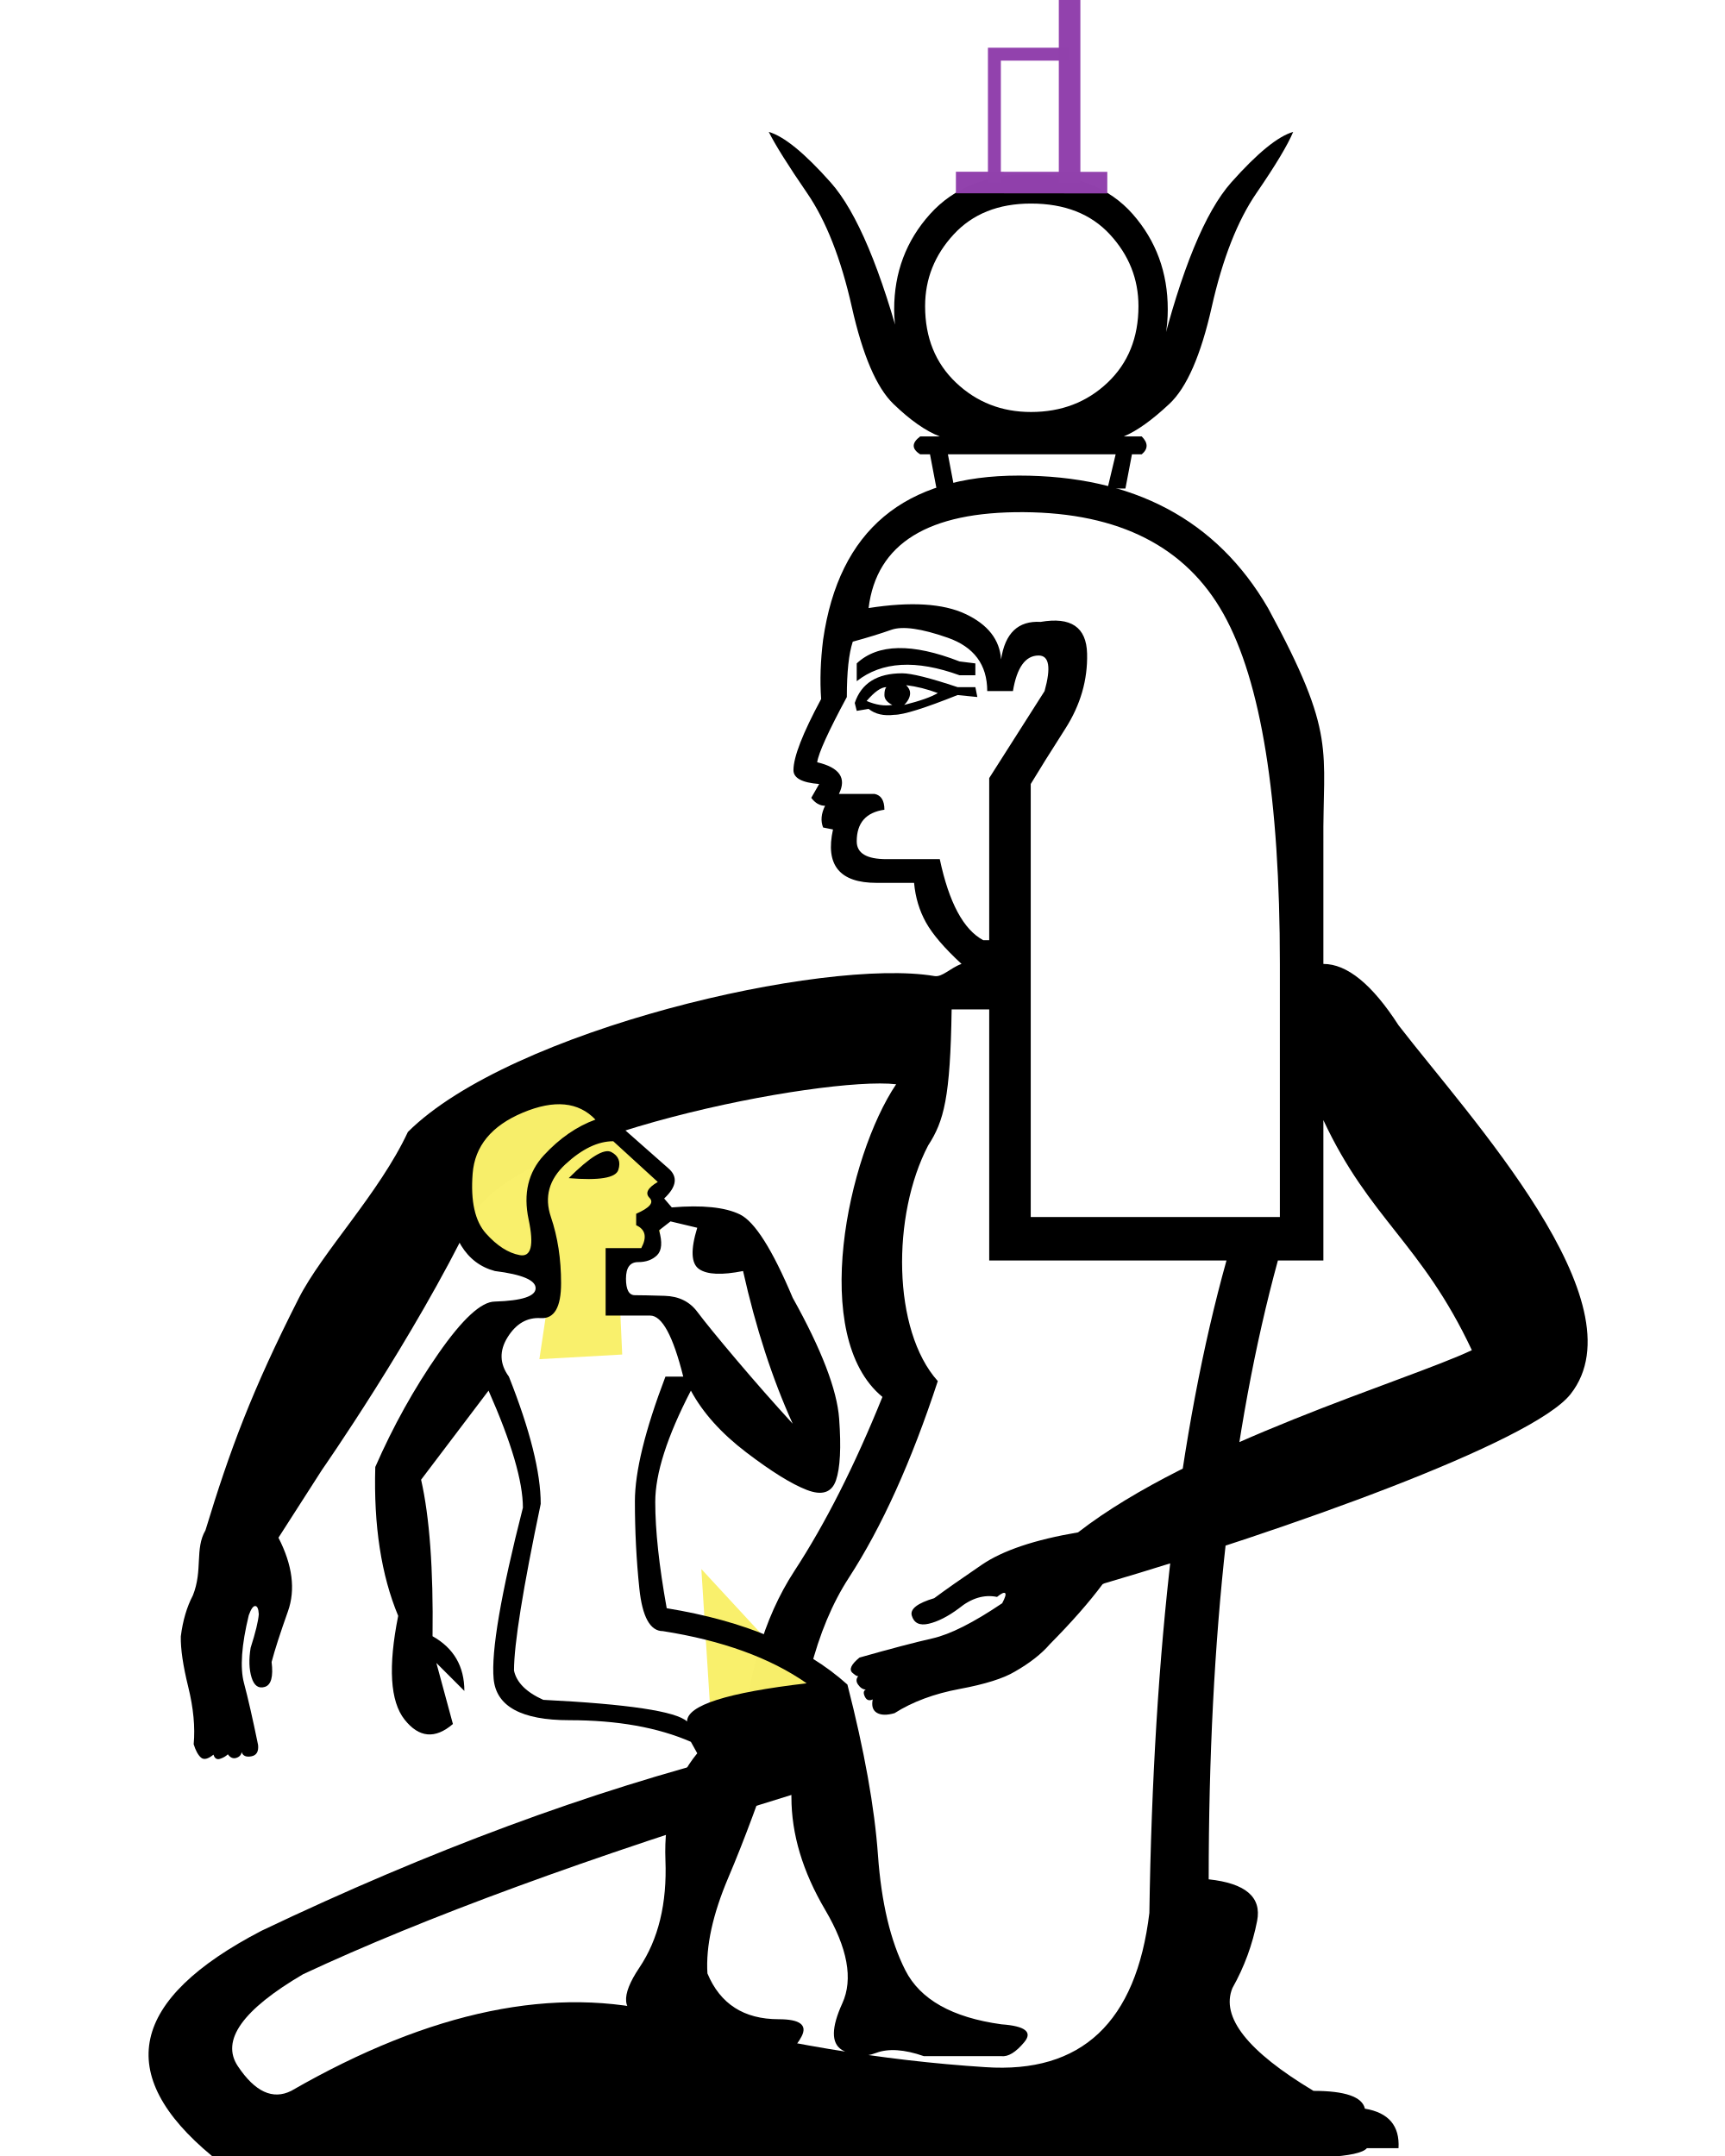
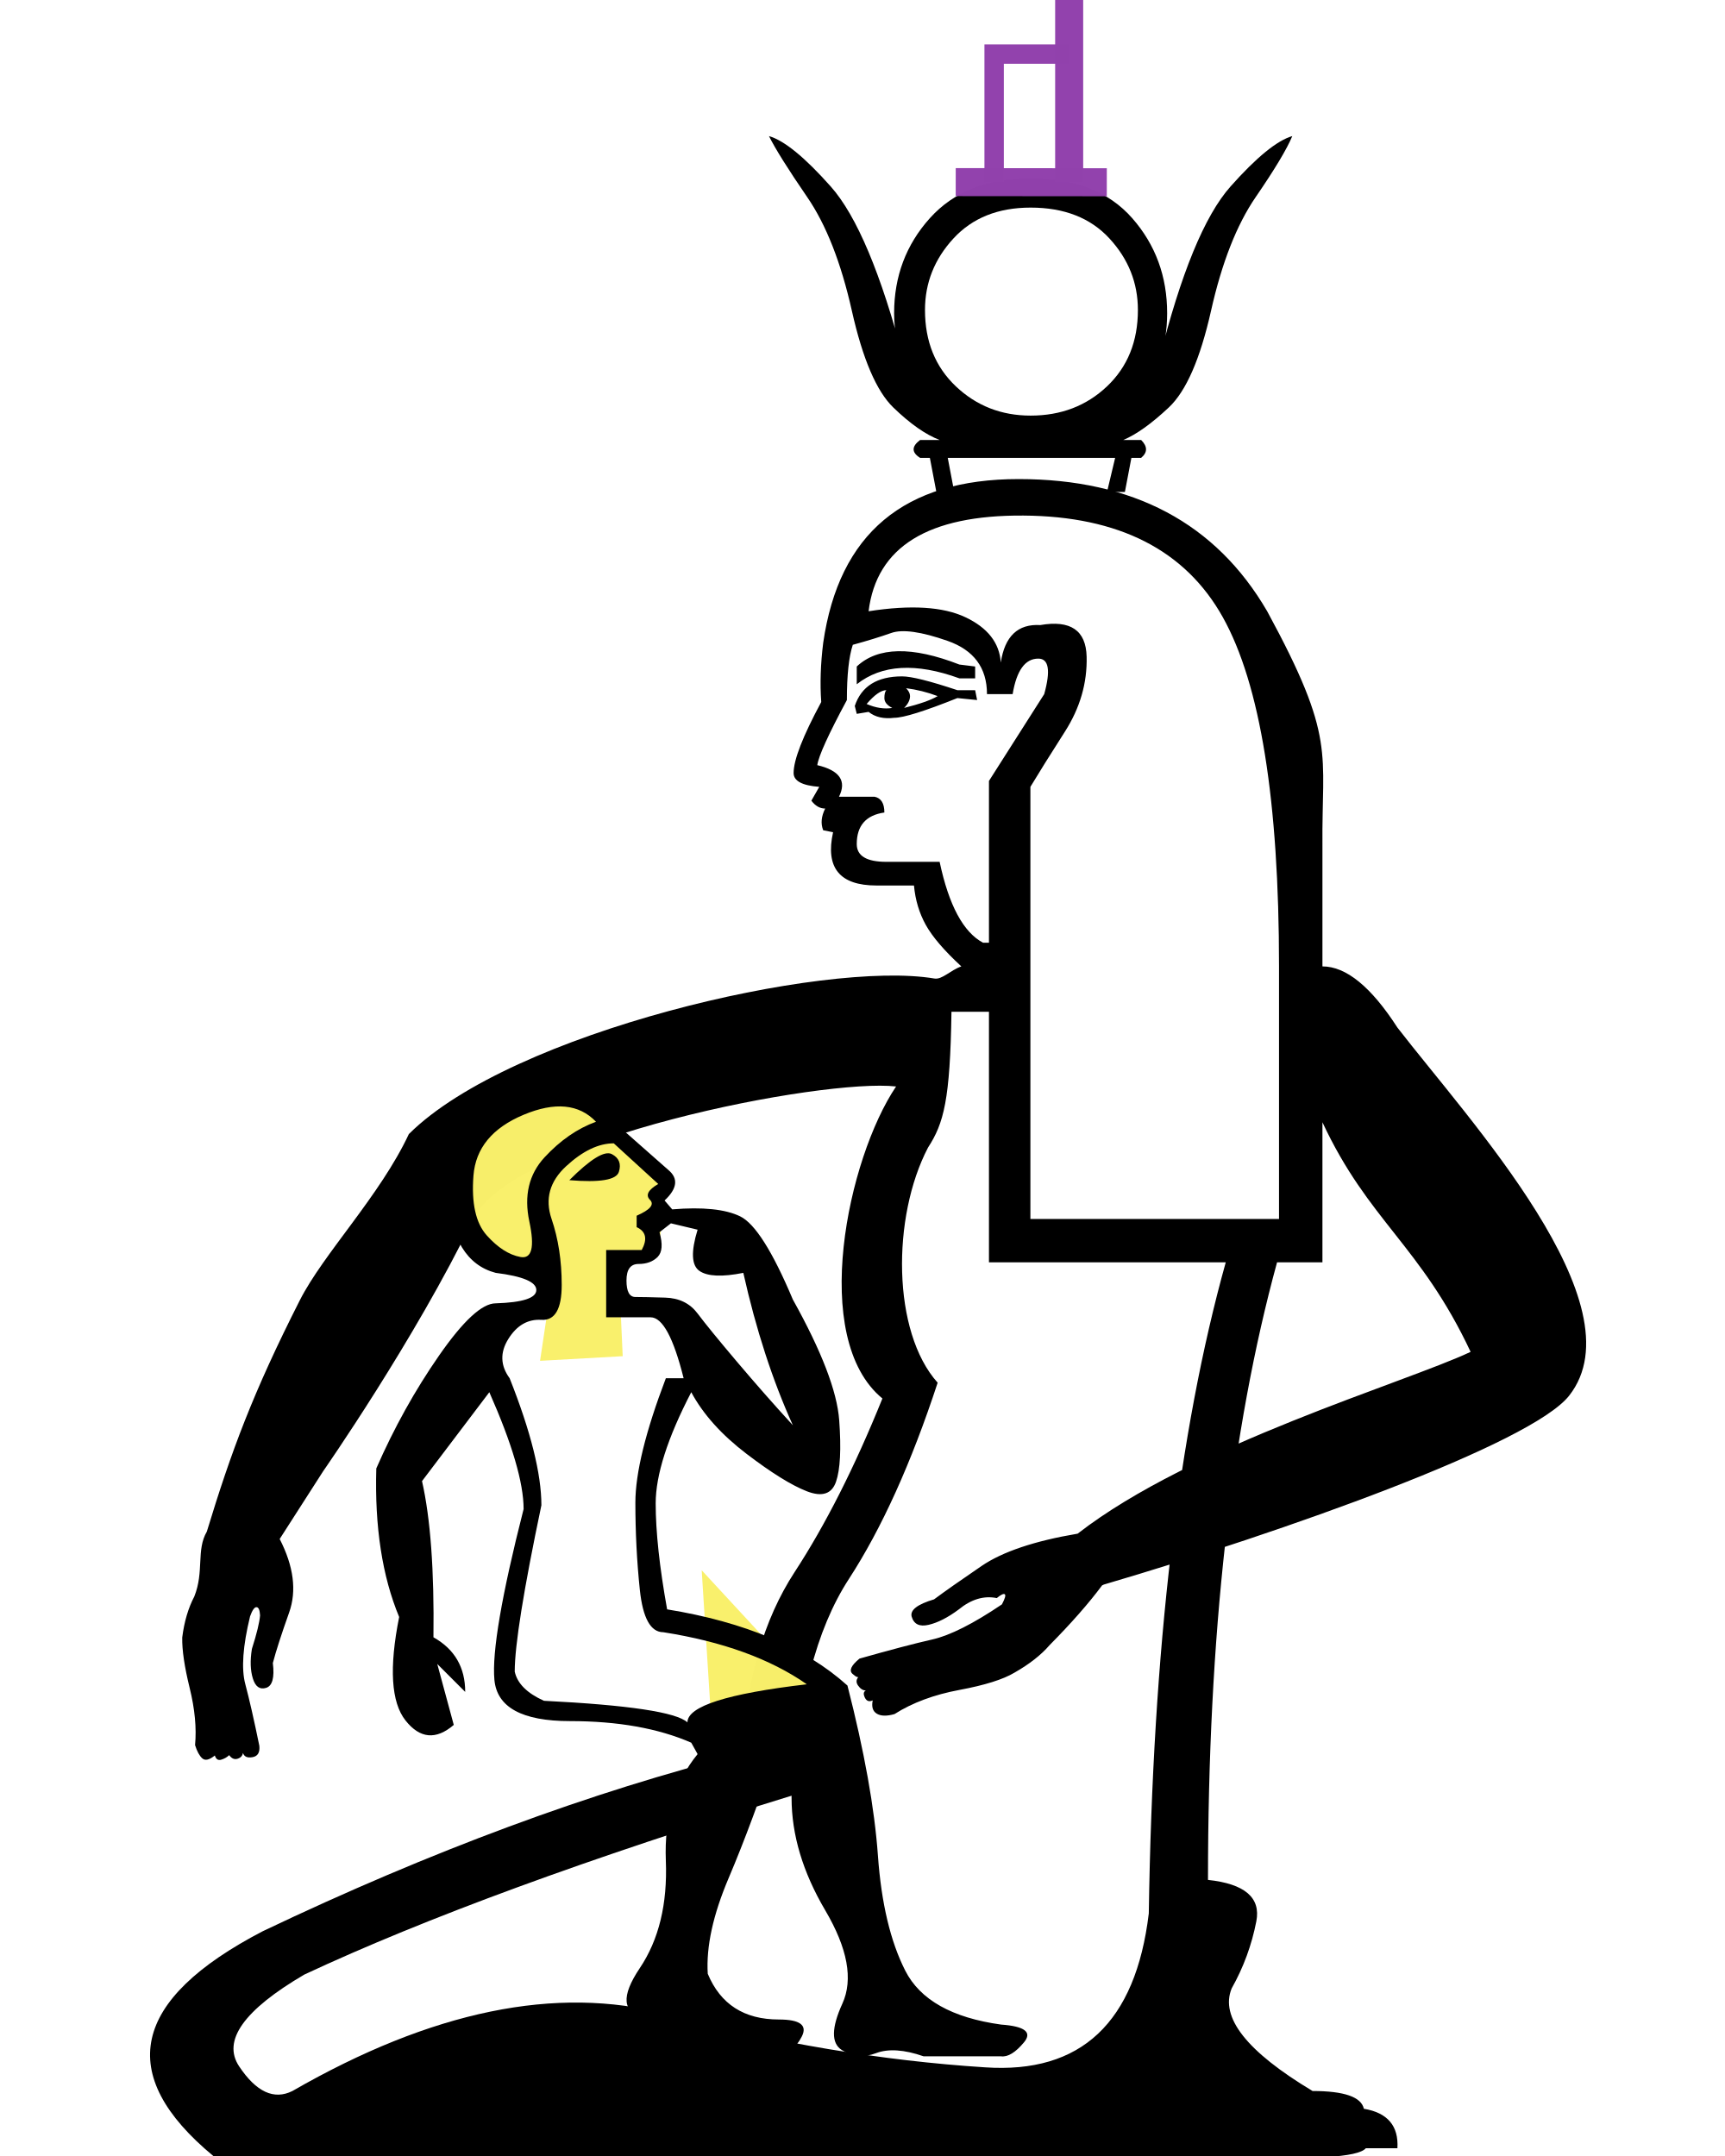
<svg xmlns="http://www.w3.org/2000/svg" width="800" height="1000" version="1.1" id="svg1">
  <defs id="defs1" />
-   <path style="fill:#000000;stroke:none;stroke-width:46.092" d="M 593.566,564.47 V 447.092 c 0,-77.03 -8.712,-131.134 -26.135,-162.312 -17.423,-31.179 -48.296,-46.921 -92.619,-47.226 -44.323,-0.306 -68.318,14.519 -71.986,44.475 19.563,-3.057 34.541,-2.14 44.934,2.751 10.393,4.891 15.895,11.921 16.506,21.091 1.834,-12.227 7.948,-18.035 18.34,-17.423 14.061,-2.445 21.244,2.445 21.55,14.672 0.306,12.227 -3.057,23.842 -10.087,34.847 -7.03,11.004 -12.38,19.563 -16.048,25.677 V 564.47 Z M 435.838,398.49 c 4.279,20.174 11.004,32.707 20.174,37.598 h 2.751 v -75.196 l 25.676,-40.349 c 3.057,-11.004 2.14,-16.506 -2.751,-16.506 -6.113,0 -10.087,5.502 -11.921,16.506 h -11.921 c 0,-12.227 -6.113,-20.48 -18.34,-24.759 -12.227,-4.279 -20.939,-5.502 -26.135,-3.668 -5.196,1.834 -11.157,3.668 -17.882,5.502 -1.834,5.502 -2.751,14.061 -2.751,25.677 -8.559,15.895 -13.144,25.982 -13.755,30.262 10.393,2.445 13.755,7.336 10.087,14.672 h 16.506 c 3.057,0.611 4.585,3.057 4.585,7.336 -8.559,1.223 -12.838,6.113 -12.838,14.672 0,5.502 4.585,8.253 13.755,8.253 z m 16.506,-90.785 v 5.502 h -7.336 c -20.174,-7.336 -36.069,-6.419 -47.685,2.751 v -8.253 c 9.782,-9.17 25.676,-9.476 47.685,-0.917 z m 0,11.004 0.917,4.585 -9.17,-0.917 c -15.284,6.113 -25.065,9.17 -29.345,9.17 -4.891,0.611 -8.864,-0.306 -11.921,-2.751 l -5.502,0.917 -0.917,-3.668 c 3.057,-9.17 10.393,-13.755 22.008,-13.755 4.279,0 12.838,2.14 25.677,6.419 z m -17.423,2.751 c -4.891,-1.834 -9.782,-3.057 -14.672,-3.668 1.223,1.223 1.834,2.445 1.834,3.668 0,1.834 -0.917,3.668 -2.751,5.502 7.336,-1.834 12.533,-3.668 15.589,-5.502 z m -23.842,-2.751 c -2.445,0 -5.502,2.14 -9.17,6.419 4.279,1.834 8.253,2.445 11.921,1.834 -2.445,-1.223 -3.668,-2.751 -3.668,-4.585 0,-1.834 0.306,-3.057 0.917,-3.668 z m 47.685,149.474 h -17.423 c -0.611,40.96 -3.566,51.814 -10.903,63.124 -16.882,32.303 -16.682,85.685 4.483,109.275 -12.227,37.292 -25.982,67.707 -41.266,91.243 -15.284,23.537 -23.842,57.008 -25.676,100.413 -95.37,29.345 -171.177,57.161 -227.42,83.449 -28.122,16.506 -38.209,30.72 -30.262,42.641 7.947,11.921 16.201,15.742 24.759,11.463 64.803,-37.292 122.728,-49.213 173.775,-35.764 51.047,13.45 100.413,21.703 148.098,24.759 44.628,3.057 69.999,-20.786 76.112,-71.527 1.834,-122.88 13.755,-223.752 35.764,-302.616 H 458.764 Z m 136.636,-165.063 14.672,72.444 z m 18.34,88.034 v 55.938 c 11.004,0 22.62,9.476 34.847,28.428 33.013,42.794 112.971,128.838 79.821,171.068 -17.673,22.515 -132.798,63.297 -216.241,87.809 l -0.829,0.392 c -6.2,8.341 -14.334,17.597 -24.403,27.767 -3.929,4.562 -9.355,8.819 -16.279,12.768 -5.266,3.166 -13.802,5.849 -25.61,8.051 -11.808,2.201 -21.872,5.945 -30.192,11.231 -3.577,1.015 -6.311,0.955 -8.2,-0.18 -1.889,-1.135 -2.528,-3.2 -1.915,-6.195 -1.658,0.784 -2.879,0.347 -3.663,-1.311 -0.784,-1.658 -0.623,-2.749 0.482,-3.271 -1.367,-0.03 -2.58,-0.809 -3.64,-2.336 -1.06,-1.528 -0.892,-2.96 0.505,-4.296 -0.291,0.814 -1.309,0.45 -3.053,-1.093 -1.743,-1.543 -0.666,-3.912 3.233,-7.107 14.31,-4.061 25.587,-7.026 33.832,-8.895 8.245,-1.869 19.03,-7.306 32.355,-16.311 1.427,-2.703 1.871,-4.266 1.334,-4.688 -0.538,-0.422 -1.781,0.166 -3.731,1.764 -5.989,-1.226 -11.908,0.558 -17.757,5.352 -5.004,3.719 -9.637,6.078 -13.898,7.078 -4.261,1 -6.899,-0.289 -7.914,-3.866 -0.754,-3.025 2.723,-5.683 10.431,-7.975 5.004,-3.719 12.365,-8.889 22.082,-15.512 9.717,-6.623 24.595,-11.628 44.632,-15.015 53.419,-41.485 152.236,-70.134 182.633,-84.505 C 659.36,576.773 635.137,565.387 613.74,519.536 v 65.108 h -21.091 c -21.397,78.252 -32.096,173.928 -32.096,287.027 17.118,1.834 24.607,8.253 22.467,19.257 -2.14,11.004 -5.961,21.397 -11.463,31.179 -5.502,13.45 7.03,29.345 37.598,47.685 14.672,0 22.62,2.751 23.842,8.253 11.004,1.834 16.201,7.948 15.589,18.34 h -14.672 c -3.668,4.279 -25.065,5.502 -64.191,3.668 H 98.376 C 52.525,962.15 60.167,927.304 121.301,895.514 c 78.252,-37.292 152.531,-64.803 222.835,-82.532 1.834,-34.235 9.934,-62.357 24.301,-84.366 14.367,-22.008 27.969,-48.908 40.807,-80.698 -34.033,-27.971 -16.129,-111.619 6.359,-145.018 -33.558,-3.883 -178.27,23.944 -196.559,61.739 -27.155,56.116 -69.69,117.068 -69.69,117.068 l -20.214,31.512 c 6.515,12.698 7.98,24.088 4.395,34.168 -3.585,10.08 -6.109,17.909 -7.574,23.488 0.832,6.784 -0.212,10.631 -3.13,11.539 -2.919,0.909 -4.968,-0.534 -6.15,-4.328 -1.181,-3.794 -1.331,-8.389 -0.45,-13.786 2.269,-7.109 3.532,-12.305 3.791,-15.587 -0.143,-2.517 -0.698,-3.784 -1.665,-3.804 -0.966,-0.019 -1.962,1.411 -2.986,4.291 -3.37,13.855 -4.11,24.33 -2.221,31.425 1.889,7.095 4.067,16.662 6.534,28.7 0.325,3.1 -0.725,4.868 -3.151,5.303 -2.426,0.435 -3.911,-0.223 -4.456,-1.974 -0.22,1.349 -1.06,2.251 -2.519,2.705 -1.459,0.454 -2.753,-0.103 -3.882,-1.673 -0.986,0.947 -2.208,1.648 -3.667,2.102 -1.459,0.454 -2.461,-0.194 -3.007,-1.945 -2.555,2.076 -4.498,2.521 -5.827,1.334 -1.33,-1.187 -2.449,-3.239 -3.358,-6.158 0.738,-7.913 -0.101,-16.776 -2.516,-26.589 -2.415,-9.813 -3.565,-17.619 -3.449,-23.417 0.919,-7.329 2.786,-13.673 5.6,-19.031 4.68,-11.702 0.823,-21.59 5.829,-30.192 11.342,-37.301 21.462,-64.625 43.225,-107.532 10.966,-21.621 37.354,-48.749 50.658,-77.23 47.613,-47.454 193.156,-80.974 244.21,-72.31 3.65,0.619 7.368,-3.796 12.552,-5.63 -7.947,-7.336 -13.45,-13.755 -16.506,-19.257 -3.057,-5.502 -4.891,-11.616 -5.502,-18.34 h -17.423 c -17.118,0 -23.843,-8.253 -20.174,-24.76 l -4.585,-0.917 c -1.223,-3.057 -0.917,-6.419 0.917,-10.087 -2.445,0 -4.585,-1.223 -6.419,-3.668 l 3.668,-6.419 c -7.947,-0.611 -11.921,-2.751 -11.921,-6.419 0,-6.113 4.279,-17.118 12.838,-33.013 -0.611,-8.559 -0.306,-17.729 0.917,-27.511 7.336,-50.742 37.598,-76.112 90.785,-76.112 53.187,0 91.702,20.48 115.544,61.44 32.225,59.324 25.281,65.207 25.677,109.125 z" id="path1" />
-   <path style="opacity:0.99;fill:#f9f06b;stroke:#9141ac;stroke-width:0" d="m 329.179,789.579 54.311,1.219 -58.227,-63.041 z" id="path2" />
-   <path style="opacity:0.99;fill:#f9f06b;stroke:#9141ac;stroke-width:0" d="m 214.24,537.247 3.949,40.031 37.518,15.977 -5.565,37.159 38.415,-2.154 -1.975,-43.621 18.186,-2.486 5.017,-40.427 -27.69,-19.736 -19.028,-15.977 -28.901,8.617 z" id="path3" />
-   <path style="fill:#000000;stroke:none;stroke-width:26.763" d="m 289.719,524.021 q 0,-5.312 -13.574,-16.82 -13.574,-11.509 -42.493,1.475 -28.919,12.984 -26.558,44.264 2.361,31.28 22.427,36.592 18.886,2.359 18.886,7.967 0,5.607 -18.886,6.197 -9.443,0 -26.263,24.197 -16.82,24.198 -29.214,52.527 -1.18,40.723 10.623,69.052 -7.082,35.411 2.951,48.1 10.033,12.689 22.427,2.065 l -7.672,-28.329 12.984,12.984 q 0,-17.115 -14.755,-25.378 0.59,-46.625 -5.312,-72.593 l 31.28,-41.313 q 15.935,36.001 15.935,54.297 -15.345,60.199 -13.574,79.38 1.77,19.181 35.116,19.181 33.346,0 56.363,10.033 l 2.951,5.312 q -15.935,19.476 -14.755,49.575 1.18,30.099 -12.099,49.871 -13.279,19.771 2.066,22.722 15.345,2.951 40.133,17.115 h 22.427 q 6.492,0 10.623,-7.967 4.131,-7.967 -10.623,-7.967 -24.198,0 -33.05,-21.247 -1.18,-18.886 9.738,-44.559 10.918,-25.673 23.312,-62.855 5.902,0 5.902,25.673 0,25.673 15.64,52.231 15.64,26.559 7.968,43.379 -7.672,16.82 -0.295,21.542 7.377,4.721 15.935,1.475 8.558,-3.246 22.132,1.475 h 36.001 q 4.721,0.59 10.623,-6.492 5.902,-7.082 -10.623,-8.262 -34.231,-4.722 -44.559,-25.083 -10.328,-20.362 -12.689,-53.412 -2.361,-33.051 -14.164,-79.085 -29.509,-26.558 -83.806,-35.411 -5.312,-29.509 -5.312,-49.281 0,-19.771 16.525,-51.641 8.263,15.345 25.673,28.624 17.41,13.279 28.034,17.41 10.623,4.131 13.574,-4.426 2.951,-8.558 1.475,-28.624 -1.475,-20.066 -21.542,-56.068 -14.164,-33.641 -24.493,-38.657 -10.328,-5.017 -31.575,-3.246 l -3.541,-4.131 q 8.853,-8.262 1.77,-14.164 z m -13.574,-4.722 q -12.984,4.722 -23.903,16.525 -10.918,11.804 -7.082,29.804 3.836,18.001 -4.131,16.525 -7.968,-1.475 -15.64,-10.033 -7.672,-8.558 -6.197,-27.739 1.475,-19.181 23.312,-28.329 21.837,-9.148 33.641,3.246 z m 8.263,10.033 20.657,18.886 q -7.082,4.131 -3.836,7.377 3.246,3.246 -6.197,7.377 v 5.312 q 6.492,2.951 2.361,10.623 h -16.525 v 31.28 h 20.657 q 8.263,0 15.345,28.329 h -8.263 q -14.164,37.182 -14.164,57.838 0,20.657 2.066,40.428 2.066,19.771 10.918,19.771 41.313,6.492 66.691,24.198 -55.478,6.492 -55.478,17.706 -7.672,-7.082 -66.691,-10.033 -11.804,-5.312 -13.574,-13.574 0,-18.296 12.394,-77.315 0,-21.837 -14.755,-59.019 -6.492,-8.853 -0.59,-18.296 5.902,-9.443 15.345,-8.853 9.443,0.59 9.443,-16.23 0,-16.82 -4.721,-30.69 -4.722,-13.869 6.787,-24.493 11.509,-10.623 22.132,-10.623 z m -20.657,17.115 q 21.247,1.771 23.017,-3.836 1.77,-5.607 -3.246,-8.263 -5.017,-2.656 -19.771,12.099 z m 59.609,23.017 q -4.722,15.345 0.885,19.181 5.607,3.836 20.361,0.884 8.853,39.542 23.017,70.822 -12.984,-14.165 -25.968,-29.509 -12.984,-15.345 -18.296,-22.427 -5.312,-7.082 -15.05,-7.377 -9.738,-0.296 -13.869,-0.296 -4.131,0 -4.131,-7.672 0,-7.673 5.607,-7.673 5.607,0 8.853,-3.246 3.246,-3.246 0.885,-11.509 l 5.312,-4.131 z" id="path1-4" />
-   <path d="m 478.13,191.092 c 14.099,0 25.932,-4.532 35.499,-13.595 9.567,-9.063 14.35,-20.896 14.35,-35.499 0,-12.588 -4.406,-23.666 -13.218,-33.233 -8.812,-9.567 -21.022,-14.351 -36.632,-14.351 -15.106,0 -27.065,4.784 -35.876,14.351 -8.812,9.567 -13.218,20.645 -13.218,33.233 0,14.602 4.784,26.435 14.351,35.499 9.567,9.063 21.148,13.595 34.743,13.595 z m 35.499,35.499 3.776,-15.861 h -77.795 l 3.021,15.861 z m 15.861,-24.169 c 3.021,3.021 3.021,5.791 0,8.308 h -4.532 l -3.021,15.861 h -8.308 8.308 -87.614 8.308 -8.308 l -3.021,-15.861 h -4.532 c -4.028,-2.518 -4.028,-5.287 0,-8.308 h 9.063 c -6.546,-2.518 -13.721,-7.553 -21.526,-15.106 -7.805,-7.553 -14.225,-22.533 -19.26,-44.94 -5.035,-22.407 -11.959,-40.03 -20.77,-52.87 -8.812,-12.84 -14.728,-22.281 -17.749,-28.323 7.049,2.014 16.616,9.819 28.701,23.414 12.085,13.595 23.414,40.534 33.988,80.816 -3.021,-6.546 -4.532,-13.847 -4.532,-21.903 0,-17.12 5.539,-31.848 16.616,-44.185 11.078,-12.336 26.687,-18.505 46.828,-18.505 20.645,0 36.38,6.168 47.206,18.505 10.826,12.336 16.239,27.065 16.239,44.185 0,8.056 -1.259,15.358 -3.776,21.903 10.071,-40.282 21.148,-67.221 33.233,-80.816 12.085,-13.595 21.652,-21.4 28.701,-23.414 -2.518,6.042 -8.182,15.483 -16.994,28.323 -8.812,12.84 -15.735,30.463 -20.771,52.87 -5.035,22.407 -11.581,37.387 -19.638,44.94 -8.056,7.553 -15.106,12.588 -21.148,15.106 z m -99.698,24.169 h 97.432" style="fill:#000000;stroke:none;stroke-width:42.782" id="path1-0" />
-   <path style="opacity:0.99;fill:#f9f06b;stroke:#9141ac;stroke-width:10;stroke-dasharray:none" d="m 443.314,84.645 70.218,0.068" id="path4" />
-   <path style="opacity:0.99;fill:#f9f06b;stroke:#9141ac;stroke-width:10;stroke-dasharray:none" d="M 496.043,84.701 V -2.7764312e-7" id="path5" />
-   <path style="opacity:0.99;fill:none;stroke:#9141ac;stroke-width:6;stroke-dasharray:none" d="M 496.043,25.133 H 461.174 V 84.661" id="path6" />
+   <path style="fill:#000000;stroke:none;stroke-width:46.092" d="M 593.171,565.373 V 448.237 c 0,-76.87 -8.694,-130.862 -26.081,-161.976 -17.387,-31.114 -48.196,-46.824 -92.427,-47.129 -44.231,-0.305 -68.177,14.489 -71.837,44.383 19.523,-3.05 34.47,-2.135 44.841,2.745 10.371,4.881 15.862,11.897 16.472,21.048 1.83,-12.202 7.931,-17.997 18.302,-17.387 14.032,-2.44 21.2,2.44 21.505,14.642 0.305,12.202 -3.05,23.793 -10.066,34.775 -7.016,10.981 -12.354,19.523 -16.015,25.623 V 565.373 Z M 435.77,399.736 c 4.271,20.133 10.981,32.639 20.133,37.52 h 2.745 v -75.04 l 25.623,-40.265 c 3.05,-10.981 2.135,-16.472 -2.745,-16.472 -6.101,0 -10.066,5.491 -11.897,16.472 h -11.896 c 0,-12.202 -6.101,-20.438 -18.302,-24.708 -12.202,-4.271 -20.895,-5.491 -26.081,-3.66 -5.186,1.83 -11.134,3.66 -17.845,5.491 -1.83,5.491 -2.745,14.032 -2.745,25.623 -8.541,15.862 -13.117,25.928 -13.727,30.199 10.371,2.44 13.727,7.321 10.066,14.642 h 16.472 c 3.05,0.61 4.576,3.05 4.576,7.321 -8.541,1.22 -12.812,6.101 -12.812,14.642 0,5.491 4.576,8.236 13.727,8.236 z m 16.472,-90.597 v 5.491 h -7.321 c -20.133,-7.321 -35.995,-6.406 -47.586,2.745 v -8.236 c 9.761,-9.151 25.623,-9.456 47.586,-0.915 z m 0,10.981 0.915,4.576 -9.151,-0.915 c -15.252,6.101 -25.013,9.151 -29.284,9.151 -4.881,0.61 -8.846,-0.305 -11.897,-2.745 l -5.491,0.915 -0.915,-3.66 c 3.05,-9.151 10.371,-13.727 21.963,-13.727 4.271,0 12.812,2.135 25.623,6.406 z m -17.387,2.745 c -4.881,-1.83 -9.761,-3.05 -14.642,-3.66 1.22,1.22 1.83,2.44 1.83,3.66 0,1.83 -0.915,3.66 -2.745,5.491 7.321,-1.83 12.507,-3.66 15.557,-5.491 z m -23.793,-2.745 c -2.44,0 -5.491,2.135 -9.151,6.406 4.271,1.83 8.236,2.44 11.897,1.83 -2.44,-1.22 -3.66,-2.745 -3.66,-4.576 0,-1.83 0.305,-3.05 0.915,-3.661 z m 47.586,149.165 h -17.387 c -0.61,40.875 -3.559,51.707 -10.88,62.993 -16.847,32.236 -16.647,85.508 4.474,109.049 -12.202,37.215 -25.928,67.566 -41.18,91.055 -15.252,23.488 -23.793,56.89 -25.623,100.206 -95.173,29.284 -170.823,57.043 -226.95,83.276 -28.064,16.472 -38.13,30.657 -30.199,42.553 7.931,11.897 16.167,15.71 24.708,11.439 64.669,-37.215 122.474,-49.111 173.415,-35.69 50.942,13.422 100.206,21.658 147.792,24.708 44.536,3.05 69.854,-20.743 75.955,-71.379 1.83,-122.626 13.727,-223.29 35.69,-301.99 H 458.648 Z m 136.353,-164.722 14.642,72.295 z m 18.302,87.852 v 55.822 c 10.981,0 22.573,9.456 34.775,28.369 32.944,42.706 112.737,128.571 79.656,170.714 -17.637,22.468 -132.523,63.166 -215.794,87.627 l -0.827,0.391 c -6.187,8.324 -14.305,17.56 -24.352,27.709 -3.921,4.553 -9.336,8.8 -16.245,12.742 -5.255,3.159 -13.774,5.837 -25.557,8.034 -11.783,2.197 -21.826,5.933 -30.13,11.208 -3.57,1.013 -6.298,0.953 -8.183,-0.18 -1.885,-1.133 -2.522,-3.194 -1.911,-6.182 -1.655,0.782 -2.873,0.346 -3.655,-1.309 -0.782,-1.655 -0.622,-2.743 0.481,-3.264 -1.364,-0.03 -2.575,-0.807 -3.633,-2.331 -1.058,-1.524 -0.89,-2.953 0.504,-4.287 -0.291,0.812 -1.306,0.449 -3.046,-1.09 -1.74,-1.539 -0.664,-3.904 3.226,-7.093 14.28,-4.052 25.534,-7.011 33.762,-8.877 8.228,-1.866 18.991,-7.291 32.288,-16.277 1.424,-2.698 1.868,-4.257 1.331,-4.678 -0.536,-0.421 -1.777,0.166 -3.723,1.76 -5.977,-1.223 -11.884,0.557 -17.72,5.341 -4.994,3.711 -9.617,6.065 -13.869,7.063 -4.252,0.998 -6.884,-0.288 -7.897,-3.858 -0.752,-3.018 2.717,-5.671 10.409,-7.958 4.994,-3.711 12.339,-8.871 22.036,-15.48 9.697,-6.609 24.544,-11.604 44.54,-14.984 53.309,-41.399 151.921,-69.988 182.256,-84.33 C 658.829,577.65 634.656,566.288 613.303,520.532 v 64.974 h -21.048 c -21.353,78.09 -32.029,173.568 -32.029,286.433 17.082,1.83 24.556,8.236 22.42,19.218 -2.135,10.981 -5.948,21.353 -11.439,31.114 -5.491,13.422 7.016,29.284 37.52,47.586 14.642,0 22.573,2.745 23.793,8.236 10.981,1.83 16.167,7.931 15.557,18.302 h -14.642 c -3.66,4.27 -25.013,5.491 -64.058,3.66 H 99.005 C 53.249,962.23 60.875,927.456 121.883,895.732 c 78.09,-37.215 152.215,-64.669 222.374,-82.361 1.83,-34.165 9.914,-62.228 24.251,-84.191 14.337,-21.963 27.911,-48.806 40.723,-80.531 -33.963,-27.913 -16.095,-111.388 6.346,-144.718 -33.489,-3.875 -177.901,23.895 -196.152,61.612 -27.098,56 -69.545,116.826 -69.545,116.826 l -20.172,31.447 c 6.501,12.672 7.963,24.038 4.386,34.097 -3.577,10.059 -6.097,17.872 -7.558,23.439 0.83,6.77 -0.211,10.609 -3.124,11.516 -2.912,0.907 -4.958,-0.533 -6.137,-4.319 -1.179,-3.786 -1.329,-8.372 -0.45,-13.758 2.264,-7.095 3.525,-12.279 3.783,-15.555 -0.143,-2.511 -0.697,-3.777 -1.661,-3.796 -0.964,-0.019 -1.958,1.408 -2.98,4.282 -3.363,13.826 -4.102,24.28 -2.217,31.36 1.885,7.081 4.059,16.627 6.521,28.64 0.324,3.094 -0.724,4.858 -3.145,5.292 -2.421,0.434 -3.903,-0.222 -4.447,-1.97 -0.22,1.346 -1.058,2.246 -2.514,2.7 -1.456,0.453 -2.748,-0.103 -3.874,-1.669 -0.984,0.945 -2.204,1.645 -3.66,2.098 -1.456,0.453 -2.456,-0.194 -3,-1.941 -2.55,2.072 -4.488,2.516 -5.815,1.331 -1.327,-1.184 -2.444,-3.232 -3.351,-6.145 0.736,-7.897 -0.101,-16.742 -2.511,-26.534 -2.41,-9.793 -3.557,-17.582 -3.442,-23.369 0.918,-7.314 2.78,-13.645 5.588,-18.992 4.671,-11.678 0.822,-21.546 5.817,-30.129 11.319,-37.224 21.418,-64.491 43.135,-107.31 10.943,-21.576 37.277,-48.648 50.553,-77.07 47.514,-47.356 192.756,-80.806 243.704,-72.16 3.643,0.618 7.353,-3.788 12.527,-5.618 -7.931,-7.321 -13.422,-13.727 -16.472,-19.218 -3.05,-5.491 -4.881,-11.592 -5.491,-18.302 h -17.387 c -17.082,0 -23.793,-8.236 -20.133,-24.708 l -4.576,-0.915 c -1.22,-3.05 -0.915,-6.406 0.915,-10.066 -2.44,0 -4.576,-1.22 -6.406,-3.66 l 3.661,-6.406 c -7.931,-0.61 -11.897,-2.745 -11.897,-6.406 0,-6.101 4.271,-17.082 12.812,-32.944 -0.61,-8.541 -0.305,-17.692 0.915,-27.454 7.321,-50.637 37.52,-75.955 90.597,-75.955 53.077,0 91.512,20.438 115.305,61.313 32.158,59.201 25.229,65.072 25.623,108.899 z" id="path1" />
+   <path style="opacity:0.99;fill:#f9f06b;stroke:#9141ac;stroke-width:0" d="m 329.331,790.016 54.198,1.217 -58.106,-62.911 z" id="path2" />
+   <path style="opacity:0.99;fill:#f9f06b;stroke:#9141ac;stroke-width:0" d="m 214.63,538.206 3.941,39.948 37.44,15.943 -5.553,37.082 38.336,-2.15 -1.971,-43.531 18.148,-2.481 5.006,-40.343 -27.633,-19.696 -18.989,-15.943 -28.842,8.599 z" id="path3" />
+   <path style="fill:#000000;stroke:none;stroke-width:26.763" d="m 289.953,525.007 q 0,-5.301 -13.546,-16.786 -13.546,-11.485 -42.406,1.472 -28.859,12.957 -26.503,44.172 2.356,31.215 22.381,36.516 18.847,2.355 18.847,7.951 0,5.595 -18.847,6.184 -9.423,0 -26.209,24.147 -16.785,24.148 -29.154,52.418 -1.178,40.639 10.601,68.909 -7.068,35.338 2.945,48.001 10.012,12.663 22.381,2.061 l -7.657,-28.27 12.957,12.957 q 0,-17.08 -14.724,-25.326 0.589,-46.528 -5.301,-72.443 l 31.215,-41.228 q 15.902,35.927 15.902,54.185 -15.313,60.074 -13.546,79.216 1.767,19.141 35.043,19.141 33.277,0 56.246,10.012 l 2.945,5.301 q -15.902,19.436 -14.724,49.473 1.178,30.037 -12.074,49.768 -13.252,19.73 2.061,22.675 15.313,2.945 40.05,17.08 h 22.381 q 6.479,0 10.601,-7.951 4.123,-7.951 -10.601,-7.951 -24.148,0 -32.982,-21.203 -1.178,-18.847 9.718,-44.467 10.896,-25.62 23.264,-62.725 5.89,0 5.89,25.62 0,25.62 15.608,52.123 15.608,26.504 7.951,43.289 -7.657,16.786 -0.294,21.497 7.362,4.712 15.902,1.472 8.54,-3.239 22.086,1.472 h 35.927 q 4.712,0.589 10.601,-6.479 5.89,-7.067 -10.601,-8.245 -34.16,-4.712 -44.467,-25.031 -10.307,-20.319 -12.663,-53.301 -2.356,-32.982 -14.135,-78.921 -29.448,-26.503 -83.633,-35.338 -5.301,-29.448 -5.301,-49.179 0,-19.73 16.491,-51.535 8.246,15.313 25.62,28.565 17.374,13.252 27.976,17.374 10.601,4.123 13.546,-4.417 2.945,-8.54 1.472,-28.565 -1.472,-20.025 -21.497,-55.952 -14.135,-33.571 -24.442,-38.577 -10.307,-5.006 -31.51,-3.239 l -3.534,-4.123 q 8.834,-8.245 1.767,-14.135 z m -13.546,-4.712 q -12.957,4.712 -23.853,16.491 -10.896,11.779 -7.068,29.743 3.828,17.963 -4.123,16.491 -7.951,-1.472 -15.608,-10.012 -7.657,-8.54 -6.184,-27.681 1.472,-19.141 23.264,-28.27 21.792,-9.129 33.571,3.239 z m 8.246,10.012 20.614,18.847 q -7.068,4.123 -3.828,7.362 3.239,3.239 -6.184,7.362 v 5.301 q 6.479,2.945 2.356,10.601 h -16.491 v 31.215 h 20.614 q 8.246,0 15.313,28.27 h -8.246 q -14.135,37.105 -14.135,57.719 0,20.614 2.061,40.344 2.061,19.73 10.896,19.73 41.228,6.479 66.553,24.148 -55.363,6.479 -55.363,17.669 -7.657,-7.068 -66.553,-10.012 -11.779,-5.301 -13.546,-13.546 0,-18.258 12.368,-77.155 0,-21.792 -14.724,-58.897 -6.479,-8.834 -0.589,-18.258 5.89,-9.424 15.313,-8.835 9.423,0.589 9.423,-16.197 0,-16.785 -4.712,-30.626 -4.712,-13.841 6.773,-24.442 11.485,-10.601 22.086,-10.601 z m -20.614,17.08 q 21.203,1.768 22.97,-3.828 1.767,-5.595 -3.239,-8.246 -5.006,-2.65 -19.73,12.074 z m 59.486,22.97 q -4.712,15.313 0.883,19.141 5.595,3.828 20.319,0.883 8.834,39.461 22.97,70.676 -12.957,-14.135 -25.915,-29.448 -12.957,-15.313 -18.258,-22.381 -5.301,-7.068 -15.019,-7.362 -9.718,-0.296 -13.841,-0.296 -4.123,0 -4.123,-7.656 0,-7.657 5.595,-7.657 5.595,0 8.834,-3.239 3.239,-3.239 0.883,-11.485 l 5.301,-4.123 z" id="path1-4" />
+   <path d="m 477.974,192.767 c 14.07,0 25.878,-4.522 35.425,-13.567 9.547,-9.045 14.321,-20.853 14.321,-35.425 0,-12.562 -4.397,-23.617 -13.19,-33.164 -8.794,-9.547 -20.979,-14.321 -36.556,-14.321 -15.075,0 -27.009,4.774 -35.802,14.321 -8.793,9.547 -13.19,20.602 -13.19,33.164 0,14.572 4.774,26.38 14.321,35.425 9.547,9.045 21.104,13.567 34.672,13.567 z m 35.425,35.425 3.769,-15.828 h -77.634 l 3.015,15.828 z m 15.828,-24.119 c 3.015,3.015 3.015,5.779 0,8.291 h -4.522 l -3.015,15.828 h -8.291 8.291 -87.432 8.291 -8.291 l -3.015,-15.828 h -4.522 c -4.02,-2.512 -4.02,-5.276 0,-8.291 h 9.045 c -6.532,-2.512 -13.693,-7.537 -21.481,-15.075 -7.789,-7.537 -14.195,-22.486 -19.22,-44.847 -5.025,-22.361 -11.934,-39.948 -20.728,-52.761 -8.793,-12.813 -14.698,-22.235 -17.713,-28.265 7.035,2.01 16.582,9.798 28.642,23.366 12.06,13.567 23.366,40.45 33.918,80.649 -3.015,-6.532 -4.522,-13.818 -4.522,-21.858 0,-17.084 5.527,-31.782 16.582,-44.093 11.055,-12.311 26.632,-18.466 46.731,-18.466 20.602,0 36.305,6.155 47.108,18.466 10.803,12.311 16.205,27.009 16.205,44.093 0,8.04 -1.256,15.326 -3.769,21.858 10.05,-40.199 21.104,-67.082 33.164,-80.649 12.06,-13.567 21.607,-21.356 28.642,-23.366 -2.512,6.03 -8.165,15.451 -16.959,28.265 -8.793,12.813 -15.703,30.4 -20.728,52.761 -5.025,22.361 -11.557,37.309 -19.597,44.847 -8.04,7.537 -15.075,12.562 -21.104,15.075 z m -99.492,24.119 h 97.231" style="fill:#000000;stroke:none;stroke-width:42.782" id="path1-0" />
+   <path style="opacity:0.99;fill:#f9f06b;stroke:#9141ac;stroke-width:13;stroke-dasharray:none" d="m 443.23,84.47 70.073,0.068" id="path4" />
+   <path style="opacity:0.99;fill:#f9f06b;stroke:#9141ac;stroke-width:13;stroke-dasharray:none" d="M 495.849,84.525 V 1.1533642e-8" id="path5" />
+   <path style="opacity:0.99;fill:none;stroke:#9141ac;stroke-width:9;stroke-dasharray:none" d="M 495.849,25.081 H 461.053 V 84.486" id="path6" />
</svg>
